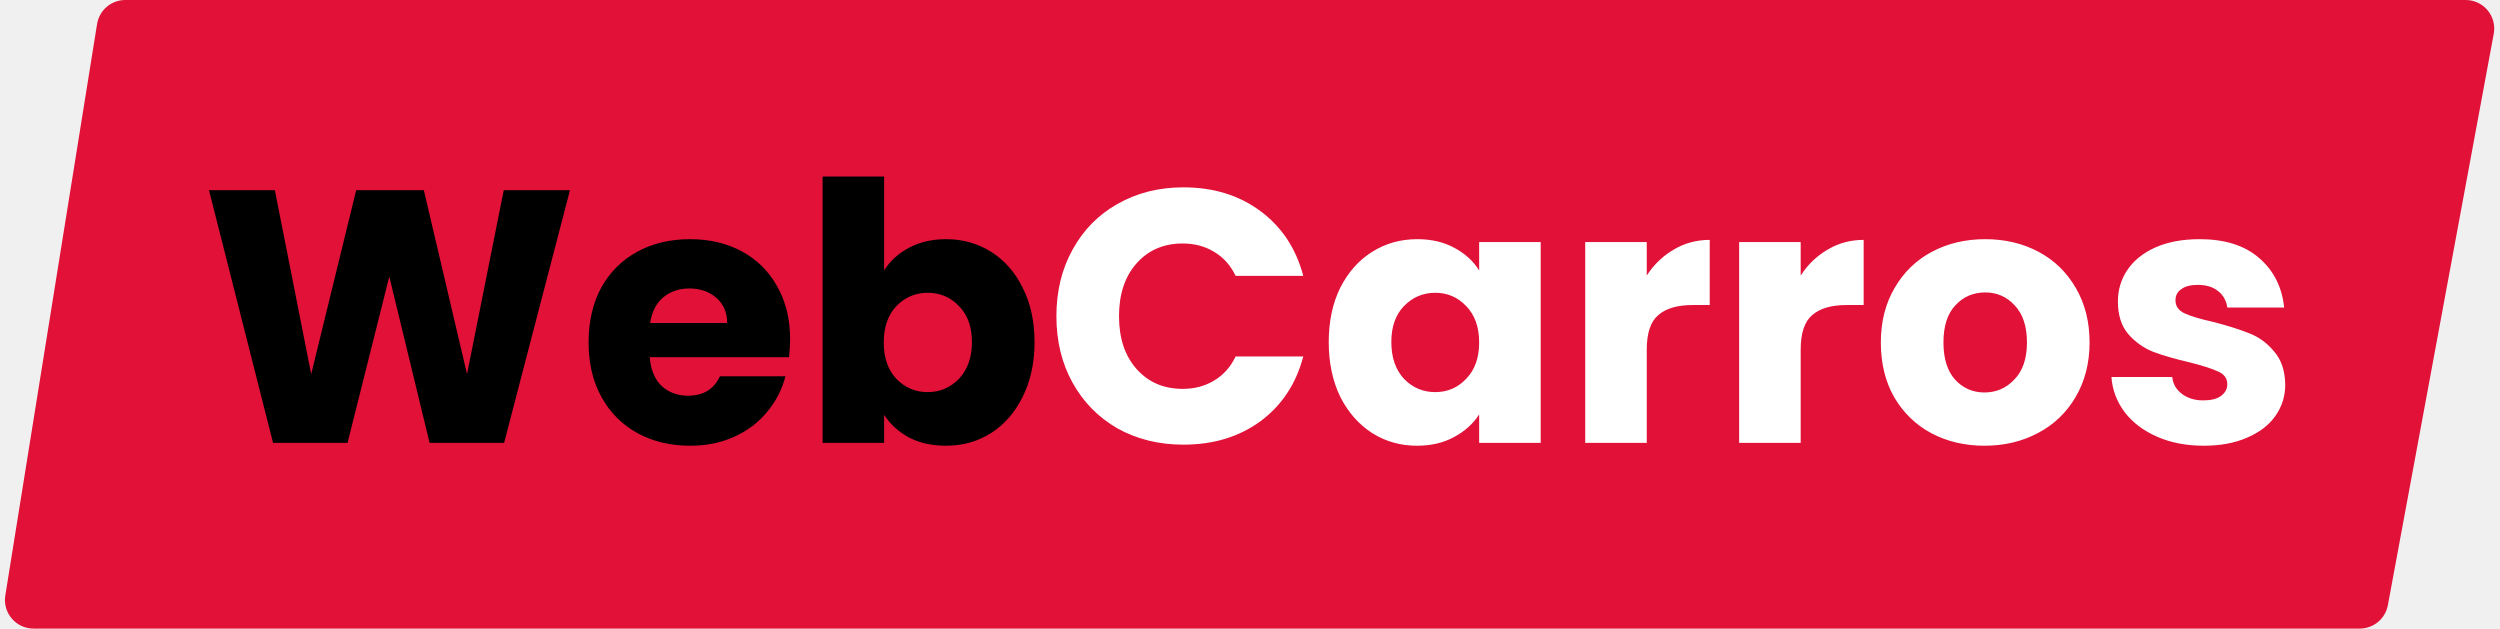
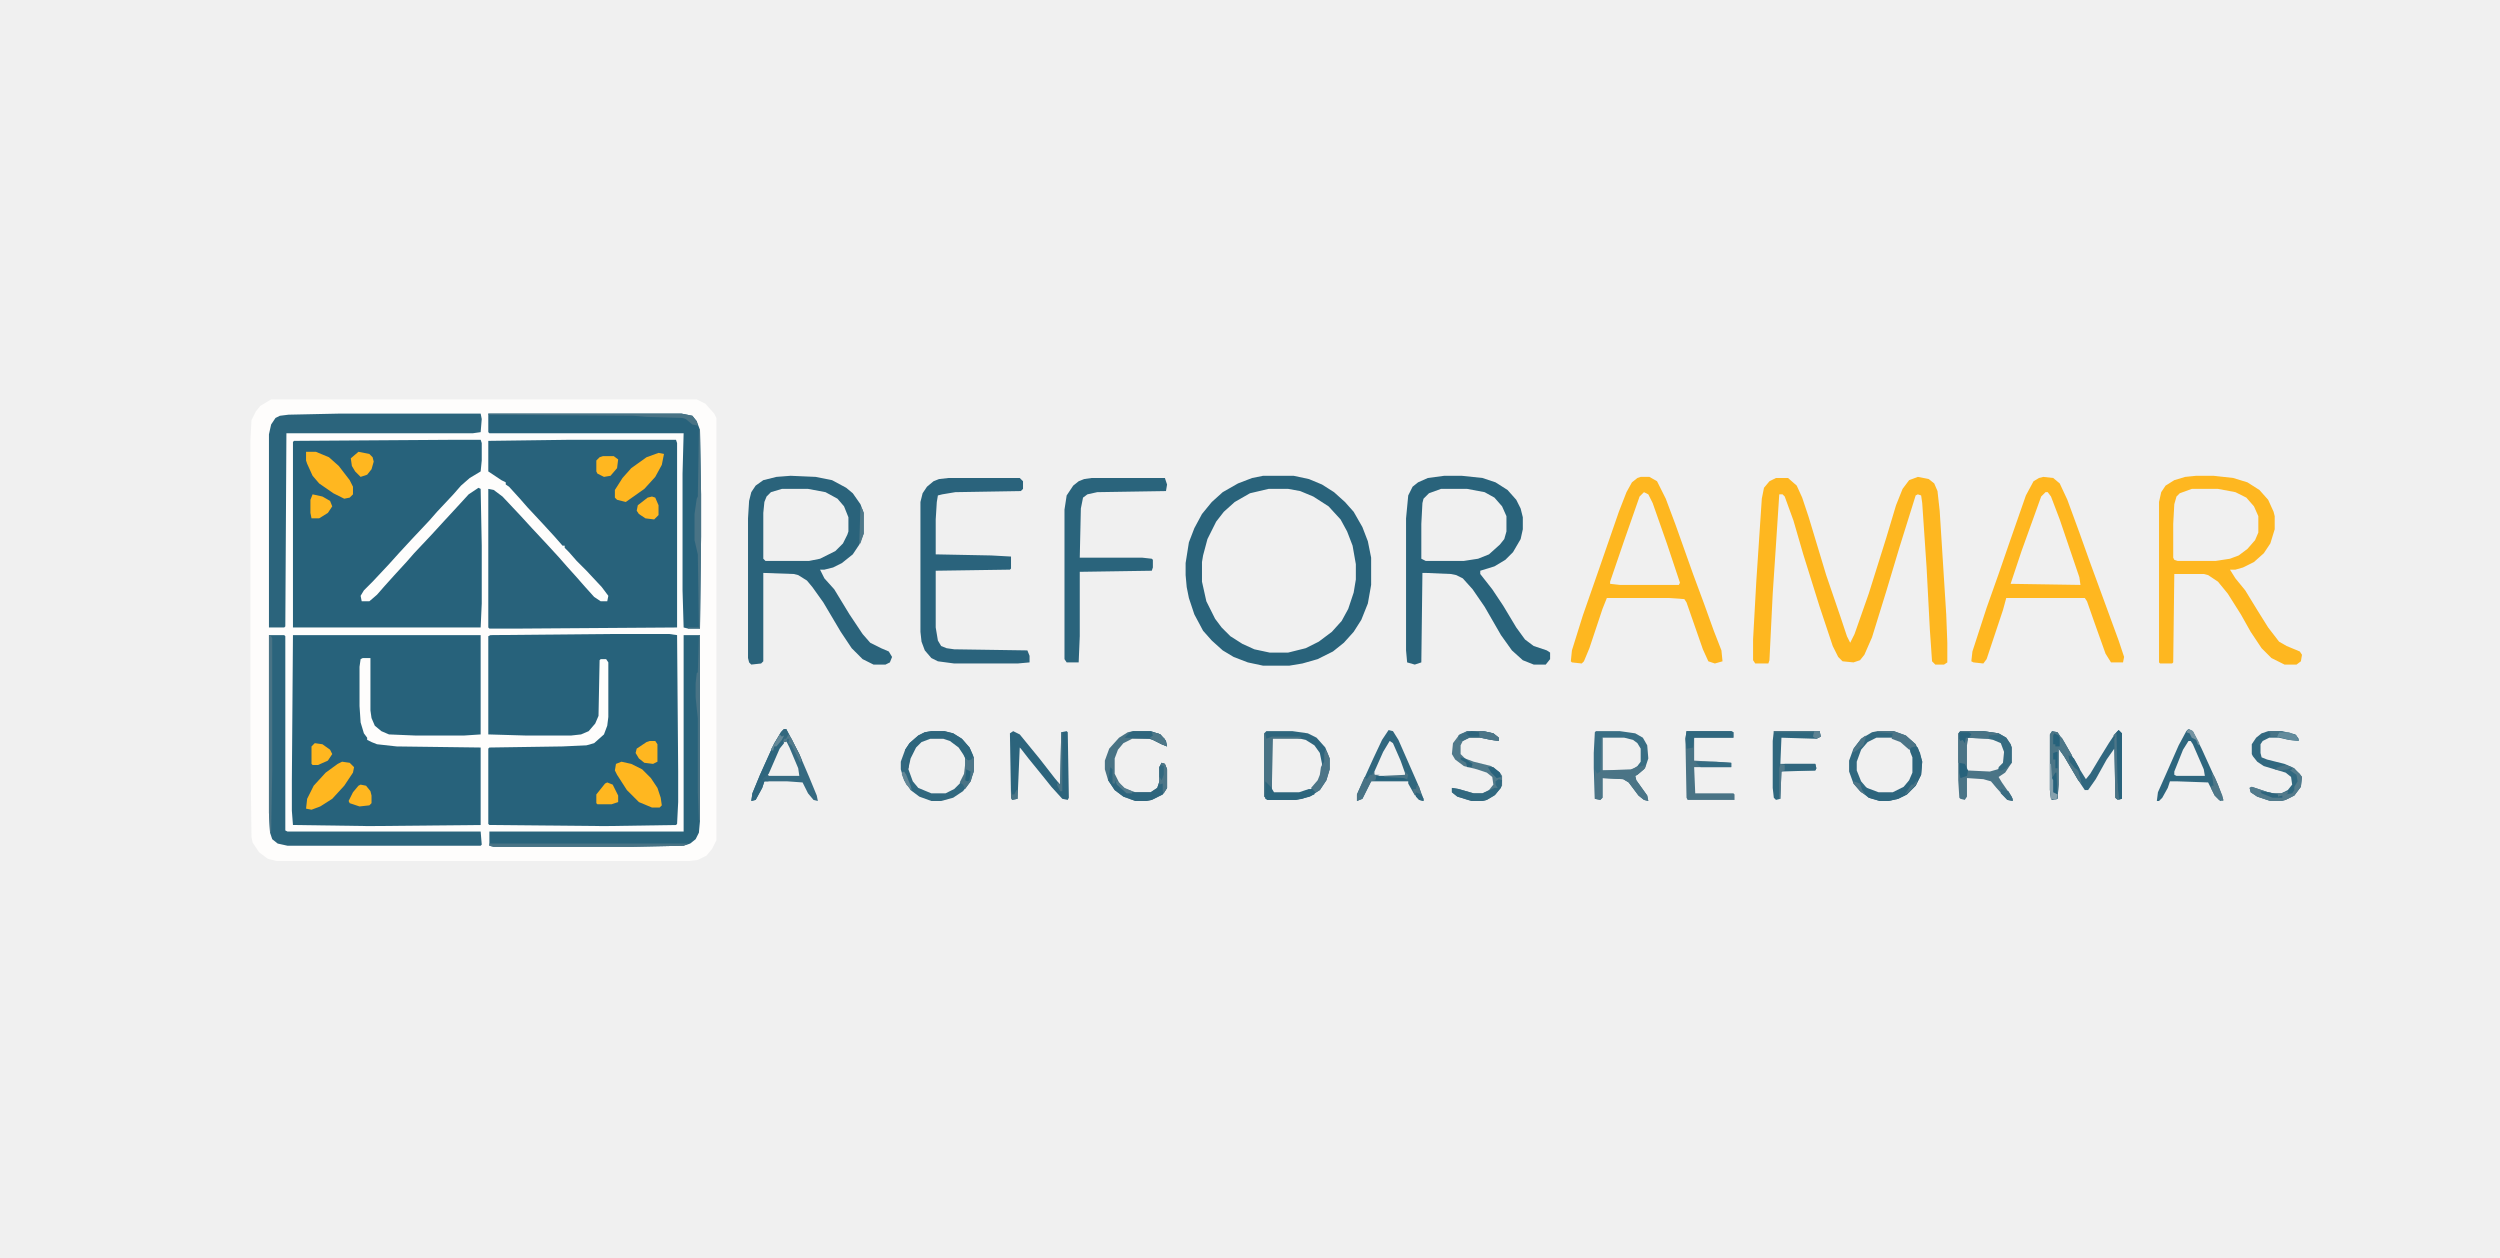
- <svg xmlns="http://www.w3.org/2000/svg" width="175" height="44" viewBox="0 0 175 44" fill="none">
-   <path d="M6.795 1.683C6.951 0.713 7.788 0 8.77 0H172.595C173.846 0 174.79 1.135 174.562 2.364L167.151 42.364C166.975 43.312 166.148 44 165.184 44H2.347C1.116 44 0.177 42.898 0.372 41.683L6.795 1.683Z" fill="#E11138" />
-   <path d="M39.897 13.316L35.287 31H30.072L27.251 19.361L24.328 31H19.114L14.63 13.316H19.24L21.784 26.188L24.933 13.316H29.669L32.692 26.188L35.262 13.316H39.897ZM55.308 23.745C55.308 24.148 55.283 24.568 55.232 25.004H45.483C45.55 25.878 45.828 26.549 46.315 27.02C46.818 27.473 47.431 27.7 48.154 27.7C49.228 27.7 49.976 27.247 50.396 26.34H54.98C54.745 27.263 54.317 28.095 53.696 28.834C53.091 29.573 52.327 30.152 51.403 30.572C50.48 30.992 49.447 31.201 48.305 31.201C46.928 31.201 45.702 30.908 44.627 30.32C43.552 29.732 42.712 28.892 42.108 27.801C41.503 26.709 41.201 25.433 41.201 23.972C41.201 22.511 41.495 21.234 42.082 20.142C42.687 19.051 43.527 18.211 44.602 17.623C45.676 17.035 46.911 16.742 48.305 16.742C49.665 16.742 50.874 17.027 51.932 17.598C52.99 18.169 53.813 18.984 54.401 20.042C55.006 21.1 55.308 22.334 55.308 23.745ZM50.899 22.611C50.899 21.872 50.648 21.285 50.144 20.848C49.64 20.411 49.01 20.193 48.254 20.193C47.532 20.193 46.919 20.403 46.415 20.823C45.928 21.242 45.626 21.839 45.508 22.611H50.899ZM61.888 18.933C62.291 18.278 62.871 17.749 63.626 17.346C64.382 16.943 65.247 16.742 66.221 16.742C67.38 16.742 68.43 17.035 69.37 17.623C70.311 18.211 71.049 19.051 71.587 20.142C72.141 21.234 72.418 22.502 72.418 23.946C72.418 25.391 72.141 26.667 71.587 27.776C71.049 28.867 70.311 29.715 69.37 30.32C68.43 30.908 67.38 31.201 66.221 31.201C65.23 31.201 64.365 31.008 63.626 30.622C62.888 30.219 62.308 29.69 61.888 29.035V31H57.581V12.358H61.888V18.933ZM68.035 23.946C68.035 22.872 67.733 22.032 67.128 21.427C66.54 20.806 65.81 20.495 64.936 20.495C64.08 20.495 63.349 20.806 62.745 21.427C62.157 22.049 61.863 22.897 61.863 23.972C61.863 25.046 62.157 25.895 62.745 26.516C63.349 27.137 64.08 27.448 64.936 27.448C65.793 27.448 66.523 27.137 67.128 26.516C67.733 25.878 68.035 25.021 68.035 23.946Z" fill="black" />
-   <path d="M73.948 22.133C73.948 20.386 74.326 18.832 75.081 17.472C75.837 16.095 76.887 15.029 78.23 14.273C79.591 13.5 81.127 13.114 82.84 13.114C84.94 13.114 86.737 13.668 88.231 14.777C89.726 15.885 90.725 17.397 91.229 19.311H86.493C86.14 18.572 85.636 18.01 84.981 17.623C84.343 17.237 83.613 17.044 82.79 17.044C81.463 17.044 80.388 17.506 79.565 18.429C78.743 19.353 78.331 20.587 78.331 22.133C78.331 23.678 78.743 24.912 79.565 25.836C80.388 26.759 81.463 27.221 82.79 27.221C83.613 27.221 84.343 27.028 84.981 26.642C85.636 26.256 86.14 25.693 86.493 24.954H91.229C90.725 26.869 89.726 28.38 88.231 29.488C86.737 30.58 84.94 31.126 82.84 31.126C81.127 31.126 79.591 30.748 78.23 29.992C76.887 29.22 75.837 28.153 75.081 26.793C74.326 25.433 73.948 23.879 73.948 22.133ZM93.011 23.946C93.011 22.502 93.279 21.234 93.817 20.142C94.371 19.051 95.118 18.211 96.059 17.623C96.999 17.035 98.049 16.742 99.208 16.742C100.199 16.742 101.063 16.943 101.802 17.346C102.558 17.749 103.138 18.278 103.541 18.933V16.943H107.848V31H103.541V29.01C103.121 29.665 102.533 30.194 101.777 30.597C101.038 31 100.173 31.201 99.183 31.201C98.04 31.201 96.999 30.908 96.059 30.32C95.118 29.715 94.371 28.867 93.817 27.776C93.279 26.667 93.011 25.391 93.011 23.946ZM103.541 23.972C103.541 22.897 103.238 22.049 102.634 21.427C102.046 20.806 101.324 20.495 100.467 20.495C99.611 20.495 98.88 20.806 98.276 21.427C97.688 22.032 97.394 22.872 97.394 23.946C97.394 25.021 97.688 25.878 98.276 26.516C98.88 27.137 99.611 27.448 100.467 27.448C101.324 27.448 102.046 27.137 102.634 26.516C103.238 25.895 103.541 25.046 103.541 23.972ZM115.273 19.286C115.776 18.513 116.406 17.909 117.162 17.472C117.918 17.019 118.757 16.792 119.681 16.792V21.352H118.497C117.422 21.352 116.616 21.587 116.079 22.057C115.541 22.511 115.273 23.317 115.273 24.475V31H110.965V16.943H115.273V19.286ZM126.048 19.286C126.552 18.513 127.181 17.909 127.937 17.472C128.693 17.019 129.533 16.792 130.456 16.792V21.352H129.272C128.197 21.352 127.391 21.587 126.854 22.057C126.317 22.511 126.048 23.317 126.048 24.475V31H121.74V16.943H126.048V19.286ZM138.914 31.201C137.537 31.201 136.294 30.908 135.186 30.32C134.094 29.732 133.229 28.892 132.591 27.801C131.97 26.709 131.659 25.433 131.659 23.972C131.659 22.527 131.978 21.259 132.616 20.168C133.254 19.059 134.128 18.211 135.236 17.623C136.344 17.035 137.587 16.742 138.964 16.742C140.341 16.742 141.584 17.035 142.693 17.623C143.801 18.211 144.674 19.059 145.313 20.168C145.951 21.259 146.27 22.527 146.27 23.972C146.27 25.416 145.942 26.692 145.287 27.801C144.649 28.892 143.768 29.732 142.642 30.32C141.534 30.908 140.291 31.201 138.914 31.201ZM138.914 27.473C139.737 27.473 140.434 27.171 141.005 26.566C141.593 25.962 141.887 25.097 141.887 23.972C141.887 22.846 141.601 21.981 141.03 21.377C140.476 20.772 139.787 20.47 138.964 20.47C138.125 20.47 137.428 20.772 136.873 21.377C136.319 21.965 136.042 22.83 136.042 23.972C136.042 25.097 136.311 25.962 136.848 26.566C137.402 27.171 138.091 27.473 138.914 27.473ZM154.274 31.201C153.048 31.201 151.956 30.992 150.999 30.572C150.042 30.152 149.286 29.581 148.732 28.859C148.177 28.12 147.867 27.297 147.799 26.39H152.057C152.107 26.877 152.334 27.272 152.737 27.574C153.14 27.876 153.636 28.027 154.223 28.027C154.761 28.027 155.172 27.927 155.458 27.725C155.76 27.507 155.911 27.23 155.911 26.894C155.911 26.491 155.701 26.197 155.281 26.012C154.862 25.811 154.181 25.592 153.241 25.357C152.233 25.122 151.393 24.878 150.722 24.627C150.05 24.358 149.471 23.946 148.983 23.392C148.496 22.821 148.253 22.057 148.253 21.1C148.253 20.294 148.471 19.563 148.908 18.908C149.361 18.236 150.016 17.707 150.873 17.321C151.746 16.935 152.779 16.742 153.971 16.742C155.735 16.742 157.12 17.178 158.128 18.052C159.152 18.925 159.74 20.084 159.891 21.528H155.911C155.844 21.041 155.626 20.655 155.256 20.369C154.903 20.084 154.433 19.941 153.845 19.941C153.342 19.941 152.955 20.042 152.687 20.243C152.418 20.428 152.284 20.688 152.284 21.024C152.284 21.427 152.494 21.73 152.913 21.931C153.35 22.133 154.022 22.334 154.929 22.536C155.97 22.804 156.818 23.073 157.473 23.342C158.128 23.594 158.699 24.014 159.186 24.601C159.69 25.172 159.95 25.945 159.967 26.919C159.967 27.742 159.732 28.481 159.262 29.136C158.808 29.774 158.145 30.278 157.271 30.647C156.415 31.017 155.416 31.201 154.274 31.201Z" fill="white" />
+ <svg xmlns="http://www.w3.org/2000/svg" version="1.1" viewBox="0 0 2048 1152" width="175" height="88">
+   <path transform="translate(127,366)" d="m0 0h390l8 4 8 9 2 4v387l-4 8-5 6-8 4-8 1h-378l-8-2-8-6-6-9-1-5-1-80v-283l1-19 4-8 4-5z" fill="#FEFDFC" />
+   <path transform="translate(435,581)" d="m0 0h57l7 1 1 125v28l-1 20-1 1-65 1-106-1-1-1v-69l1-1 67-1 22-1 7-2 9-8 3-8 1-8v-50l-2-3h-5l-1 1-1 51-3 7-6 7-7 3-9 1h-42l-34-1v-90l2-1z" fill="#27627B" />
+   <path transform="translate(147,582)" d="m0 0h172v91l-15 1h-45l-24-1-7-3-6-5-3-7-1-7v-48h-7l-2 1-1 7v36l1 15 3 10 3 4v2l4 2 5 2 18 2 77 1v71l-102 1-70-1-1-13v-28z" fill="#27627B" />
+   <path transform="translate(401,403)" d="m0 0h97l1 3v169l-142 1h-30l-1-1v-127l5 1 8 6 16 17 11 12 14 15 11 12 7 8 9 10 7 8 9 10 6 4h6l1-5-6-8-14-15-9-9-7-8-4-4v-2h-2l-7-8-11-12-14-15-7-8-10-11-3-2v-2l-4-2-12-8v-28z" fill="#28627B" />
+   <path transform="translate(296,403)" d="m0 0h23l1 3v16l-1 10-10 6-8 7-7 8-15 16-7 8-16 17-12 13-9 10-15 16-8 8-3 5 1 5h7l7-6 7-8 9-10 11-12 7-8 16-17 11-12 12-13 11-12 9-6 2 1 1 52v53l-1 22h-172v-170l1-1z" fill="#27627B" />
+   <path transform="translate(1636,437)" d="m0 0 10 2 5 4 3 7 2 18 6 95 1 26v18l-3 2h-8l-3-3-2-29-3-57-4-59-1-7-3-1-2 1-15 48-12 40-13 42-7 16-4 5-6 2-10-1-4-4-5-10-12-36-15-48-9-31-8-22-2-2h-3l-3 46-3 45-3 61-1 3h-12l-2-3v-19l3-54 5-75 2-10 5-6 6-3h11l8 7 5 11 6 18 16 53 13 38 6 18 3 6 4-8 13-37 16-51 9-30 6-15 6-8z" fill="#FEB720" />
+   <path transform="translate(1036,436)" d="m0 0h28l14 3 12 5 11 7 10 9 8 9 8 14 5 13 3 15v25l-3 17-6 15-7 11-9 10-10 8-14 7-14 4-12 2h-24l-14-3-13-5-10-6-10-9-8-9-8-15-5-15-2-10-1-11v-11l3-19 5-13 7-13 9-11 10-9 14-8 13-5zm5 12-17 4-14 8-10 9-7 9-8 16-4 15-1 6v18l4 18 8 16 6 8 8 8 11 7 11 5 14 3h17l16-4 12-6 12-9 9-10 6-11 5-15 2-12v-14l-3-17-5-13-6-11-11-12-14-9-12-5-11-2z" fill="#29637B" />
+   <path transform="translate(1202,436)" d="m0 0h16l19 2 12 4 11 7 8 9 4 8 2 8v11l-2 9-7 12-7 7-10 6-13 4v3l11 14 10 15 12 20 8 11 8 6 12 4 3 2v6l-4 5h-11l-10-4-10-9-10-14-15-26-11-16-9-10-6-3-5-1-23-1h-3l-1 82-6 2-7-2-1-11v-121l2-21 4-8 5-4 9-4zm-3 12-11 4-5 5-1 4-1 19v32l4 2h35l13-2 10-4 10-9 4-5 2-7v-14l-4-9-7-8-9-5-16-3z" fill="#29637B" />
+   <path transform="translate(603,436)" d="m0 0 23 1 15 3 13 7 6 5 7 10 3 8v19l-4 10-6 9-10 8-8 4-8 2h-4l4 8 9 10 14 23 12 18 7 8 10 5 7 3 3 5-2 5-4 2h-11l-10-5-10-10-10-15-16-27-10-14-5-6-8-5-4-1-28-1v81l-2 2-9 1-2-2-1-4v-128l1-16 2-8 4-6 7-5 12-3zm-8 12-10 3-4 4-2 5-1 10v42l2 2h40l10-2 14-7 7-7 4-8 1-3v-13l-4-10-6-7-11-6-16-3z" fill="#2A637B" />
+   <path transform="translate(1891,436)" d="m0 0h16l18 2 13 4 11 7 8 9 5 11 1 4v12l-4 13-6 9-9 8-10 5-7 2h-5l5 8 9 11 11 18 10 16 10 13 7 4 12 5 2 3-1 6-4 3h-11l-12-6-9-9-10-15-9-16-12-19-9-11-9-6-4-1h-27l-1 81-1 1h-11l-1-1v-147l2-9 4-6 8-5 10-3zm-4 12-11 4-3 3-2 7-1 18v31l1 2 3 1h35l13-2 8-3 8-6 7-8 3-7v-15l-4-9-7-8-10-5-16-3z" fill="#FEB720" />
+   <path transform="translate(326,379)" d="m0 0h177l10 2 4 5 3 8 1 59v39l-1 84h-11l-4-1-1-34v-107l1-37h-178l-1-1z" fill="#28627B" />
+   <path transform="translate(190,379)" d="m0 0h129l1 5-1 12-7 1h-171l-1 177-1 1h-14v-177l2-9 4-6 4-2 8-1z" fill="#2B647C" />
+   <path transform="translate(1382,437)" d="m0 0h8l7 4 8 16 9 24 16 45 10 27 9 25 7 18 1 10-7 2-6-2-5-11-15-43-2-3-14-1h-57l-4 10-12 36-5 12-2 2-9-1-1-1 1-10 10-32 15-43 18-52 7-18 5-9 5-4zm3 14-4 4-14 40-13 38v2l9 1h54l1-2-12-36-13-37-4-8z" fill="#FEB720" />
+   <path transform="translate(1751,437)" d="m0 0 9 1 6 5 7 15 11 30 10 28 11 30 15 41 5 15-1 5h-11l-5-8-10-28-7-20-2-3h-72l-3 11-15 45-3 4-9-1-2-1 1-9 13-40 11-31 10-29 15-43 7-13 5-3zm2 14-4 4-18 50-10 30 64 1-1-7-18-53-8-21-3-4z" fill="#FFB720" />
+   <path transform="translate(505,582)" d="m0 0h15v170l-1 11-3 6-5 4-6 2-48 1h-126l-4-1v-13h178z" fill="#29637B" />
+   <path transform="translate(125,582)" d="m0 0h14l1 1v178l2 1h177l1 12-1 1h-177l-9-2-5-4-2-6-1-18z" fill="#2B647C" />
+   <path transform="translate(748,438)" d="m0 0h65l3 3v7l-2 2-60 1-12 2-4 1-1 6-1 16v32l51 1 18 1v11l-1 1-68 1v52l2 12 3 5 5 2 7 1 67 1 2 5v6l-11 1h-58l-15-2-6-3-6-7-3-8-1-9v-119l2-8 4-6 6-5 5-2z" fill="#2A637C" />
+   <path transform="translate(879,438)" d="m0 0h67l2 6-1 6-63 1-9 2-4 3-2 10-1 45h57l9 1 1 1v7l-1 3-66 1v59l-1 24h-11l-2-3v-137l2-13 6-9 5-4 5-2z" fill="#2A647C" />
+   <path transform="translate(1820,669)" d="m0 0 3 3v60l-4 1-2-2-1-45-7 10-10 18-7 10h-3l-6-9-13-22-5-7v33l-1 13-5 1-1-1-1-8v-51l2-3 5 1 6 9 15 26 5 8 4-5 9-15 8-13 6-9z" fill="#30677F" />
+   <path transform="translate(1039,670)" d="m0 0h24l14 2 8 4 8 9 4 10v10l-3 10-6 9-9 6-13 3h-26l-3-3v-58zm6 6-1 1v47l2 3h23l11-4 7-8 2-5 1-10-2-10-5-7-8-5-9-2z" fill="#2E657D" />
+   <path transform="translate(1599,670)" d="m0 0h15l11 4 9 8 4 8 2 8-1 12-5 10-8 8-8 4-9 2h-8l-10-3-8-6-6-7-4-11v-10l4-11 7-9 10-6zm-1 6-8 4-6 7-4 11v8l4 10 6 7 10 4h13l10-5 6-7 3-7v-14l-4-8-8-7-8-3z" fill="#31687F" />
+   <path transform="translate(1341,670)" d="m0 0h22l14 2 7 4 4 7 1 12-3 9-7 6-2 1 1 4 10 14 1 5-4-1-5-4-9-12-5-3-19-1v18l-2 2-5-1-1-28v-14l1-19zm6 6v30h26l6-4 3-4v-12l-3-5-4-3-8-2z" fill="#396E84" />
+   <path transform="translate(732,670)" d="m0 0h12l8 2 8 5 7 8 4 9v12l-3 10-7 9-9 6-11 3h-9l-11-4-8-6-6-9-3-10v-7l4-11 4-6 8-7 6-3zm-1 6-8 3-5 4-6 12-1 10 4 11 5 6 12 5h13l8-4 5-5 4-6 2-12-2-9-4-6-7-6-8-3z" fill="#31687F" />
+   <path transform="translate(1675,670)" d="m0 0h21l14 2 7 4 4 6 1 3v14l-6 9-6 4 3 5 9 13 1 4-5-1-10-11-5-6-7-2-15-1v17l-2 3-4-1-1-1-1-16v-43zm7 6-2 7v18l1 5 21 1 7-2 5-4 2-6-1-10-3-5-7-3-5-1z" fill="#4A7486" />
+   <path transform="translate(807,670)" d="m0 0 6 3 18 22 14 18 5 6 1-48 5-1 1 1 1 60-1 2-5-1-10-11-8-10-13-16-7-9-1-1-2 47-5 1-1-2-1-59z" fill="#2C647C" />
+   <path transform="translate(917,670)" d="m0 0h16l9 3 5 6 1 5-5-2-8-4-3-1h-16l-8 4-5 6-3 8v14l5 10 5 4 9 3h14l6-4 2-6v-13l2-4 3 1 2 5v17l-4 6-10 5-5 1h-10l-11-4-8-6-6-9-3-10v-8l4-11 9-10 8-5z" fill="#497385" />
+   <path transform="translate(1424,670)" d="m0 0h41l2 1v5h-36v21l34 2v4h-34l1 24h35l1 1v5h-43l-1-2-1-54z" fill="#497385" />
+   <path transform="translate(159,414)" d="m0 0h9l12 5 9 8 10 13 3 6v7l-3 3-5 1-10-5-13-9-6-7-5-11-1-3z" fill="#FFB720" />
+   <path transform="translate(448,698)" d="m0 0 9 2 10 5 8 8 6 9 3 9 1 7-2 2h-7l-12-5-11-11-9-14-2-4 1-6z" fill="#FFB720" />
+   <path transform="translate(482,415)" d="m0 0 5 1-2 10-6 11-10 11-17 12-8-2-2-2v-7l7-11 8-9 14-10z" fill="#FFB720" />
+   <path transform="translate(1884,668)" d="m0 0 4 2 8 16 15 33 5 14-3 1-5-5-6-12-28-1h-7l-2 6-5 9-3 3h-2l1-8 8-18 11-25 7-13zm0 11-5 8-8 20v3l2 1h26l-1-6-10-23-2-3z" fill="#2E667E" />
+   <path transform="translate(597,668)" d="m0 0h2l12 23 9 21 7 17 1 5-4-1-5-6-5-10-14-1h-21l-2 6-6 11-4 1 1-7 7-17 13-29 7-11zm1 11-6 7-10 23 1 2h28l-1-7-8-19-3-6z" fill="#356A81" />
+   <path transform="translate(1151,669)" d="m0 0 4 1 5 8 18 41 5 13v2l-4-1-5-6-5-9v-2h-34l-8 16-5 2v-6l15-33 8-17zm1 10-6 10-8 18v3l5 1h24l-5-14-7-16z" fill="#30677E" />
+   <path transform="translate(1957,670)" d="m0 0h13l12 3 3 4v2l-9-1-9-2h-9l-6 3-2 3v8l1 4 5 2 16 4 9 4 7 8-1 9-6 8-8 4-4 1h-10l-12-4-6-4-1-4 2-1 15 5 5 1h7l6-3 4-5-1-7-5-4-20-6-6-4-4-5-1-2v-9l4-6 5-4z" fill="#31687F" />
+   <path transform="translate(192,698)" d="m0 0 7 1 4 4-1 5-8 12-11 12-11 7-8 3-5-1 1-9 6-12 11-12 11-8z" fill="#FFB720" />
+   <path transform="translate(1223,670)" d="m0 0h15l9 2 5 4v3l-7-1-10-2h-10l-6 3-2 4v8l4 4 8 3 16 4 8 6 2 3v9l-6 8-8 5-4 1h-10l-13-4-5-4v-4l6 1 14 4h8l6-3 4-5-1-7-5-4-9-3-12-3-8-6-3-5 1-10 6-8z" fill="#50798A" />
+   <path transform="translate(1504,670)" d="m0 0h42l1 5-4 2-32-1-1 24h32l1 4-1 2-31 1-1 25-4 1-2-2-1-9v-43z" fill="#2F677E" />
+   <path transform="translate(1346,676)" d="m0 0h1v30l26-1 5-2 9-2-2 4-6 5-2 1 1 4 10 14 1 5-4-1-5-4-9-12-5-3-19-1v18l-2 2-5-1v-27l2 4 3-2z" fill="#4B7486" />
+   <path transform="translate(1759,670)" d="m0 0 5 1 6 9 7 12-2 1 2 6 6 8 3 11-3-3-13-22-5-7v33l-1 13-5 1-1-1-1-8v-51z" fill="#4B7586" />
+   <path transform="translate(1631,683)" d="m0 0 5 2 4 13-1 12-5 10-8 8-8 4-9 2h-8l-10-3-8-8 1-3 16 6h13l10-5 5-6 3-7v-14l-2-5 1-5z" fill="#2D657D" />
+   <path transform="translate(732,670)" d="m0 0h12l8 2 8 5 7 8 3 7-1 5-4 1-4-7-4-6-8-6-6-2h-12l-8 3-5 5-5 10-2 9h-1l-1-14-1-3 4-6 8-7 6-3z" fill="#2E667D" />
+   <path transform="translate(943,699)" d="m0 0 3 1 2 5v17l-4 6-10 5-5 1h-10l-11-4-8-6-6-9 2-12 2 2v13h2l1-3 4 6 6 5h22l6-4 2-6v-13z" fill="#2E657D" />
+   <path transform="translate(125,582)" d="m0 0 2 1 1 2v121l-1 57h-1l-1-18z" fill="#497385" />
+   <path transform="translate(1675,670)" d="m0 0h21l14 2 7 4 4 6 1 3v14l-5 5-4 2h-3v-3l4-4 1-10-3-8-7-3-5-1-20-1-1 5-2-3-2 1-1-2v-6z" fill="#356B81" />
+   <path transform="translate(327,773)" d="m0 0h182l-4 2-48 1h-126l-4-1z" fill="#497385" />
+   <path transform="translate(519,394)" d="m0 0h1l1 59v39l-1 84h-11v-1h10l-1-67-3-13v-24l2-14 1-2z" fill="#497385" />
+   <path transform="translate(1037,672)" d="m0 0h1l1 5 5-2h26l1 2h-26l-1 46-4-4-1-2-1 13h-1z" fill="#497385" />
+   <path transform="translate(207,414)" d="m0 0 10 2 3 3 1 4-2 7-4 5-6 2-5-5-3-5-1-7z" fill="#FFB720" />
+   <path transform="translate(326,379)" d="m0 0h177l10 2 4 5 1 4-5-1-6-5-3-1-33-1-12-1-133-1z" fill="#497385" />
+   <path transform="translate(1424,670)" d="m0 0h41l2 1v5h-36l-1 9-5 1h-1l-1-9z" fill="#30677E" />
+   <path transform="translate(595,678)" d="m0 0 2 3-4 5-10 23-5 4-1 2 3-1 3 2h-4l-2 6-6 11-4 1 1-7 7-17 10-22h2l1-4z" fill="#2F667E" />
+   <path transform="translate(474,679)" d="m0 0h5l2 3v16l-4 2-8-1-5-4-3-5 1-4 9-6z" fill="#FFB720" />
+   <path transform="translate(165,453)" d="m0 0 9 2 7 4 2 5-4 6-8 5h-7l-1-5v-12z" fill="#FFB720" />
+   <path transform="translate(1038,716)" d="m0 0 5 5 3 5h23l9-3 5 1v4l-11 4-6 1h-26l-2-1z" fill="#2C657C" />
+   <path transform="translate(1979,703)" d="m0 0 7 6 2 3-1 9-6 8-8 4-4 1h-10l-12-4-6-4-1-4 2-1 15 5 5 1h7l6-2v2l-2 1 6-1 2-3v-3l3-5-1-6-6-4 2-1z" fill="#527A8B" />
+   <path transform="translate(431,418)" d="m0 0h10l4 3-1 8-6 7-6 1-6-3-1-2v-10l3-3z" fill="#FFB720" />
+   <path transform="translate(476,455)" d="m0 0 3 1 3 7v9l-4 4-8-1-6-4-2-3 1-5 9-7z" fill="#FFB720" />
+   <path transform="translate(1252,714)" d="m0 0 3 1-1 7-6 7-7 4-4 1h-10l-13-4-5-4v-4l6 1 14 4h8l11-5h3l-2-3v-3z" fill="#31687F" />
+   <path transform="translate(209,719)" d="m0 0 5 1 4 5 1 4v7l-2 2-9 1-9-3-1-2 4-8 5-6z" fill="#FFB720" />
+   <path transform="translate(435,717)" d="m0 0 5 2 5 10v6l-6 2h-13l-1-1v-8l8-10z" fill="#FFB720" />
+   <path transform="translate(1820,669)" d="m0 0 3 3v60h-3l-1-2-1-12v-47z" fill="#28627B" />
+   <path transform="translate(167,681)" d="m0 0 7 1 7 5 2 4-4 6-9 4h-5l-1-1v-16z" fill="#FFB720" />
+   <path transform="translate(519,582)" d="m0 0h1v170h-1l-1-26v-68l-1-9-1-10v-13l1-9 1-1z" fill="#497385" />
+   <path transform="translate(1093,687)" d="m0 0 2 3 2 5v10l-3 10-6 9-4 2-4-4 6-7 2-5 1-7 3-5v-7z" fill="#4C7587" />
+   <path transform="translate(917,670)" d="m0 0h16l9 3 5 6 1 5-5-2-8-4-3-1-23-1 5-5z" fill="#2E657D" />
+   <path transform="translate(1223,670)" d="m0 0h15l9 2 5 4v3l-7-1-10-2h-10l-6 3-4-1v-4z" fill="#3F6F83" />
+   <path transform="translate(1675,670)" d="m0 0h21l14 2v1l-9 1v2l2 1-23-1-1 5-2-3-2 1-1-2v-6z" fill="#497385" />
+   <path transform="translate(770,694)" d="m0 0h1v12l-3 10-5 7-2-4-3-2 4-8 1-9v-5l3 2 3-1z" fill="#497385" />
+   <path transform="translate(1514,700)" d="m0 0h28l1 4-1 2h-28l-2-5z" fill="#30667E" />
+   <path transform="translate(1673,672)" d="m0 0h1l1 5 4 1 1-2 2 1-1 6v21l-2-1v-3l-6-1z" fill="#4B7486" />
+   <path transform="translate(1765,675)" d="m0 0 3 1 9 16-2 1 2 6 6 8 3 11-3-3-13-22-5-7z" fill="#4D7687" />
+   <path transform="translate(1599,670)" d="m0 0h15l11 4 9 8v2l-4 1-2 2-8-7-8-3 1-5-14-1z" fill="#4B7486" />
+   <path transform="translate(597,668)" d="m0 0h2l12 23 2 5-1 3-8-16-3-2 1-4h-2l-1 3-4-1-5 5h-2l-1 4-2-1 9-16z" fill="#33687E" />
+   <path transform="translate(1137,707)" d="m0 0 1 3h5l-3 1-1 4-4 1-8 16-5 2v-6l7-16 2 2 3-4h2z" fill="#497385" />
+   <path transform="translate(943,699)" d="m0 0 3 1 2 5v17l-3 5-1-2v-7l-3 1v-16z" fill="#4C7587" />
+   <path transform="translate(1433,698)" d="m0 0h18l14 1v4h-28l-4-4z" fill="#356C83" />
+   <path transform="translate(1905,708)" d="m0 0 3 4 7 17 1 5-4-1-4-4-3-6v-3h2l-1-7z" fill="#4E7788" />
+   <path transform="translate(1230,670)" d="m0 0h8l9 2 5 4v3l-7-1-10-2-1-4z" fill="#4C7587" />
+   <path transform="translate(1967,671)" d="m0 0h9l7 3 2 5-9-1-11-3z" fill="#628B9C" />
+   <path transform="translate(1817,672)" d="m0 0h1l1 46 1 14 2 1-4-1-1-1-1-54 1-2-2-1z" fill="#4C7587" />
+   <path transform="translate(1140,711)" d="m0 0 25 1 2 3h-28z" fill="#27627B" />
+   <path transform="translate(934,671)" d="m0 0 6 1 6 5 2 7-5-2-8-4-3-2 3-2z" fill="#4D7687" />
+   <path transform="translate(667,464)" d="m0 0 2 3 1 3v19l-3 9h-1z" fill="#4F7889" />
+   <path transform="translate(770,694)" d="m0 0h1v12l-1 4h-2l-2-4-3-1v-10l3 2 3-1z" fill="#4D7688" />
+   <path transform="translate(1674,699)" d="m0 0 5 1 3 6-1 5-6 2-1-5z" fill="#27627B" />
+   <path transform="translate(1504,670)" d="m0 0h42l1 5-4 2-3-2 1-4h-37z" fill="#497385" />
+   <path transform="translate(1762,708)" d="m0 0h1l1 20-4-1-1-1v-13z" fill="#27627B" />
+   <path transform="translate(1757,700)" d="m0 0h1l1 13 1 2v11l4 2-1 5-5-1-1-8z" fill="#86A1AD" />
+   <path transform="translate(601,673)" d="m0 0 3 4 9 19-1 3-8-16-3-2 1-4h-2l-1 3h-3l1-3h2z" fill="#51798A" />
+   <path transform="translate(851,671)" d="m0 0h1v54h-2l-3-6 1-2 2 2z" fill="#497385" />
+   <path transform="translate(1674,671)" d="m0 0h9l2 2-2 3h-3l-1 5-2-3-2 1-1-2z" fill="#27627B" />
+   <path transform="translate(1712,723)" d="m0 0 7 2 4 7v2l-5-1-6-6z" fill="#396C82" />
+   <path transform="translate(1761,672)" d="m0 0 4 2 1 2v8h-4v-2h-2v-8z" fill="#27627B" />
+   <path transform="translate(1242,703)" d="m0 0h5l6 5 1 4-4 1-5-5z" fill="#2A637C" />
+   <path transform="translate(1588,674)" d="m0 0v3l-2 6-5 4-5 3 2-5 6-8z" fill="#4C7587" />
+   <path transform="translate(1510,700)" d="m0 0 4 1v3 2l-3 1-1 25h-1v-28z" fill="#507889" />
+   <path transform="translate(1950,725)" d="m0 0 7 1 9 2v2l4-1v2h-9l-10-4z" fill="#2E657D" />
+   <path transform="translate(1227,670)" d="m0 0 7 1v4h-9l-3-3z" fill="#2C647C" />
+   <path transform="translate(1884,668)" d="m0 0 4 2 6 11-1 2-2-5-4-2-2-4-3-1z" fill="#7393A1" />
+   <path transform="translate(1774,692)" d="m0 0 5 3 5 9v2l-4-2-5-6z" fill="#2D657C" />
+   <path transform="translate(593,673)" d="m0 0 2 2 2-1-2 4-5 6h-2l-1 4-2-1z" fill="#658897" />
+   <path transform="translate(942,701)" d="m0 0 3 1v8l-2 5-2-3v-9z" fill="#32687F" />
+   <path transform="translate(707,707)" d="m0 0 2 3 4 10 1 4-5-5-4-9v-2z" fill="#628696" />
+   <path transform="translate(805,724)" d="m0 0 1 4h2l2-4h1v8l-5 1-1-2z" fill="#497385" />
+   <path transform="translate(764,705)" d="m0 0 4 2-1 8-2 1-2-1z" fill="#27627B" />
+   <path transform="translate(1763,689)" d="m0 0h1v15h-2v-8h-2v-6z" fill="#27627B" />
+   <path transform="translate(1957,670)" d="m0 0h13l-3 1-2 4h-6v-3z" fill="#477386" />
+   <path transform="translate(1973,701)" d="m0 0 6 2-4 2-7 1-5-1 3-2z" fill="#497385" />
+   <path transform="translate(1217,694)" d="m0 0 4 1 7 5-1 3h-4l-1-4-5-3z" fill="#2C647C" />
+   <path transform="translate(1541,670)" d="m0 0h5l1 5-4 2-3-2z" fill="#5D8292" />
+   <path transform="translate(1577,716)" d="m0 0 6 2 2 6 3 4-4-2-7-8z" fill="#4E7688" />
+   <path transform="translate(1176,726)" d="m0 0 4 1 3 5v2l-4-1-3-3z" fill="#2E657D" />
+   <path transform="translate(1177,719)" d="m0 0 2 2 2 7-5-2-1 3-2-6h3z" fill="#497385" />
+   <path transform="translate(901,716)" d="m0 0 3 1 5 5 7 3v2h-5l-9-8z" fill="#537B8C" />
+   <path transform="translate(1166,707)" d="m0 0 3 3-1 4-3-1-18-1v-1l19-1z" fill="#497385" />
+   <path transform="translate(1817,718)" d="m0 0h2l1 14 2 1-4-1-1-1z" fill="#497385" />
+   <path transform="translate(1635,715)" d="m0 0v3l-7 8-4 2 6-9h2z" fill="#497385" />
</svg>
